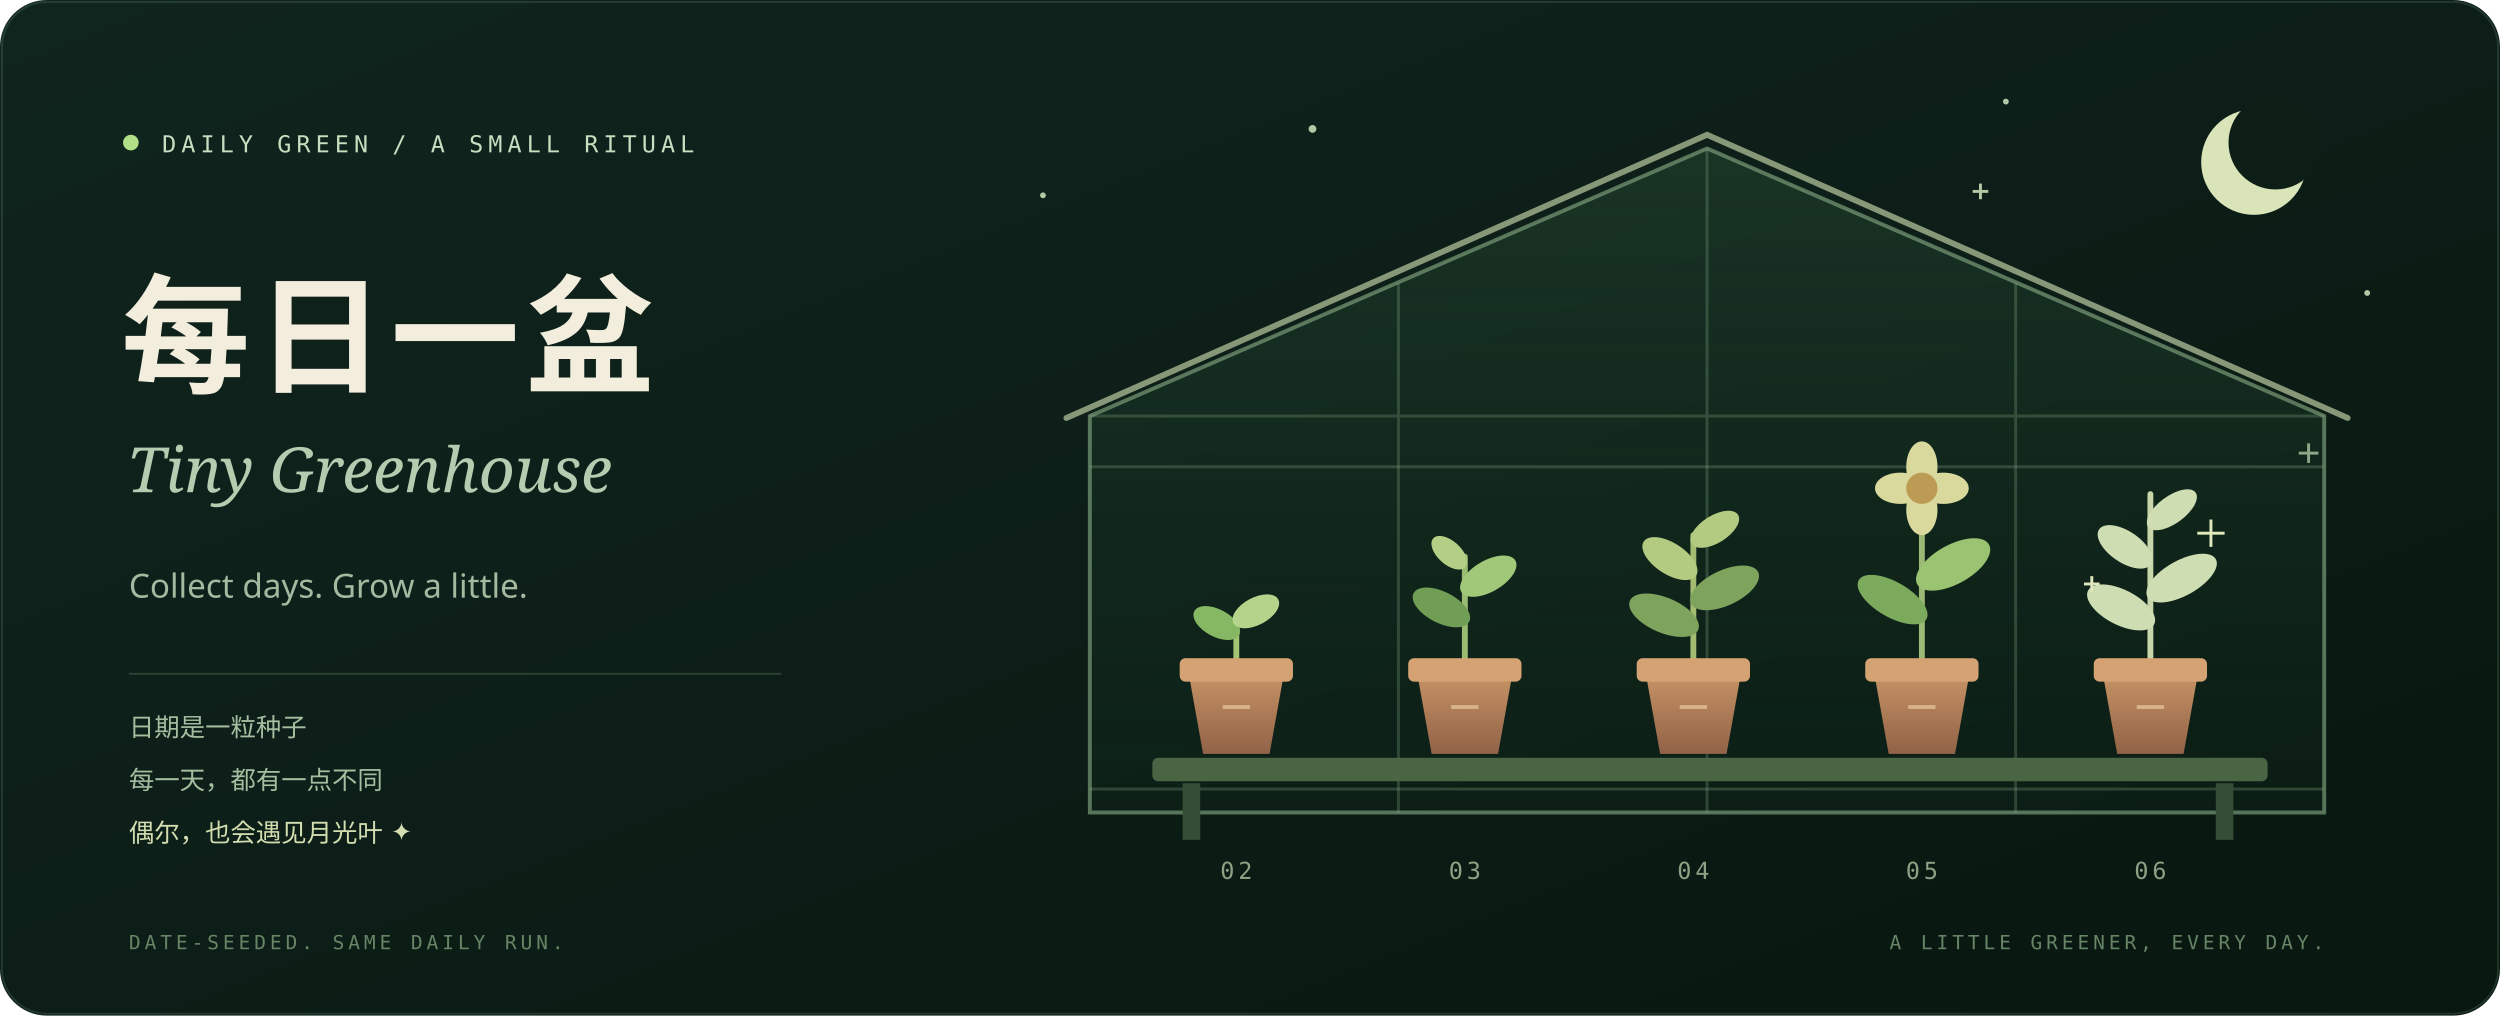
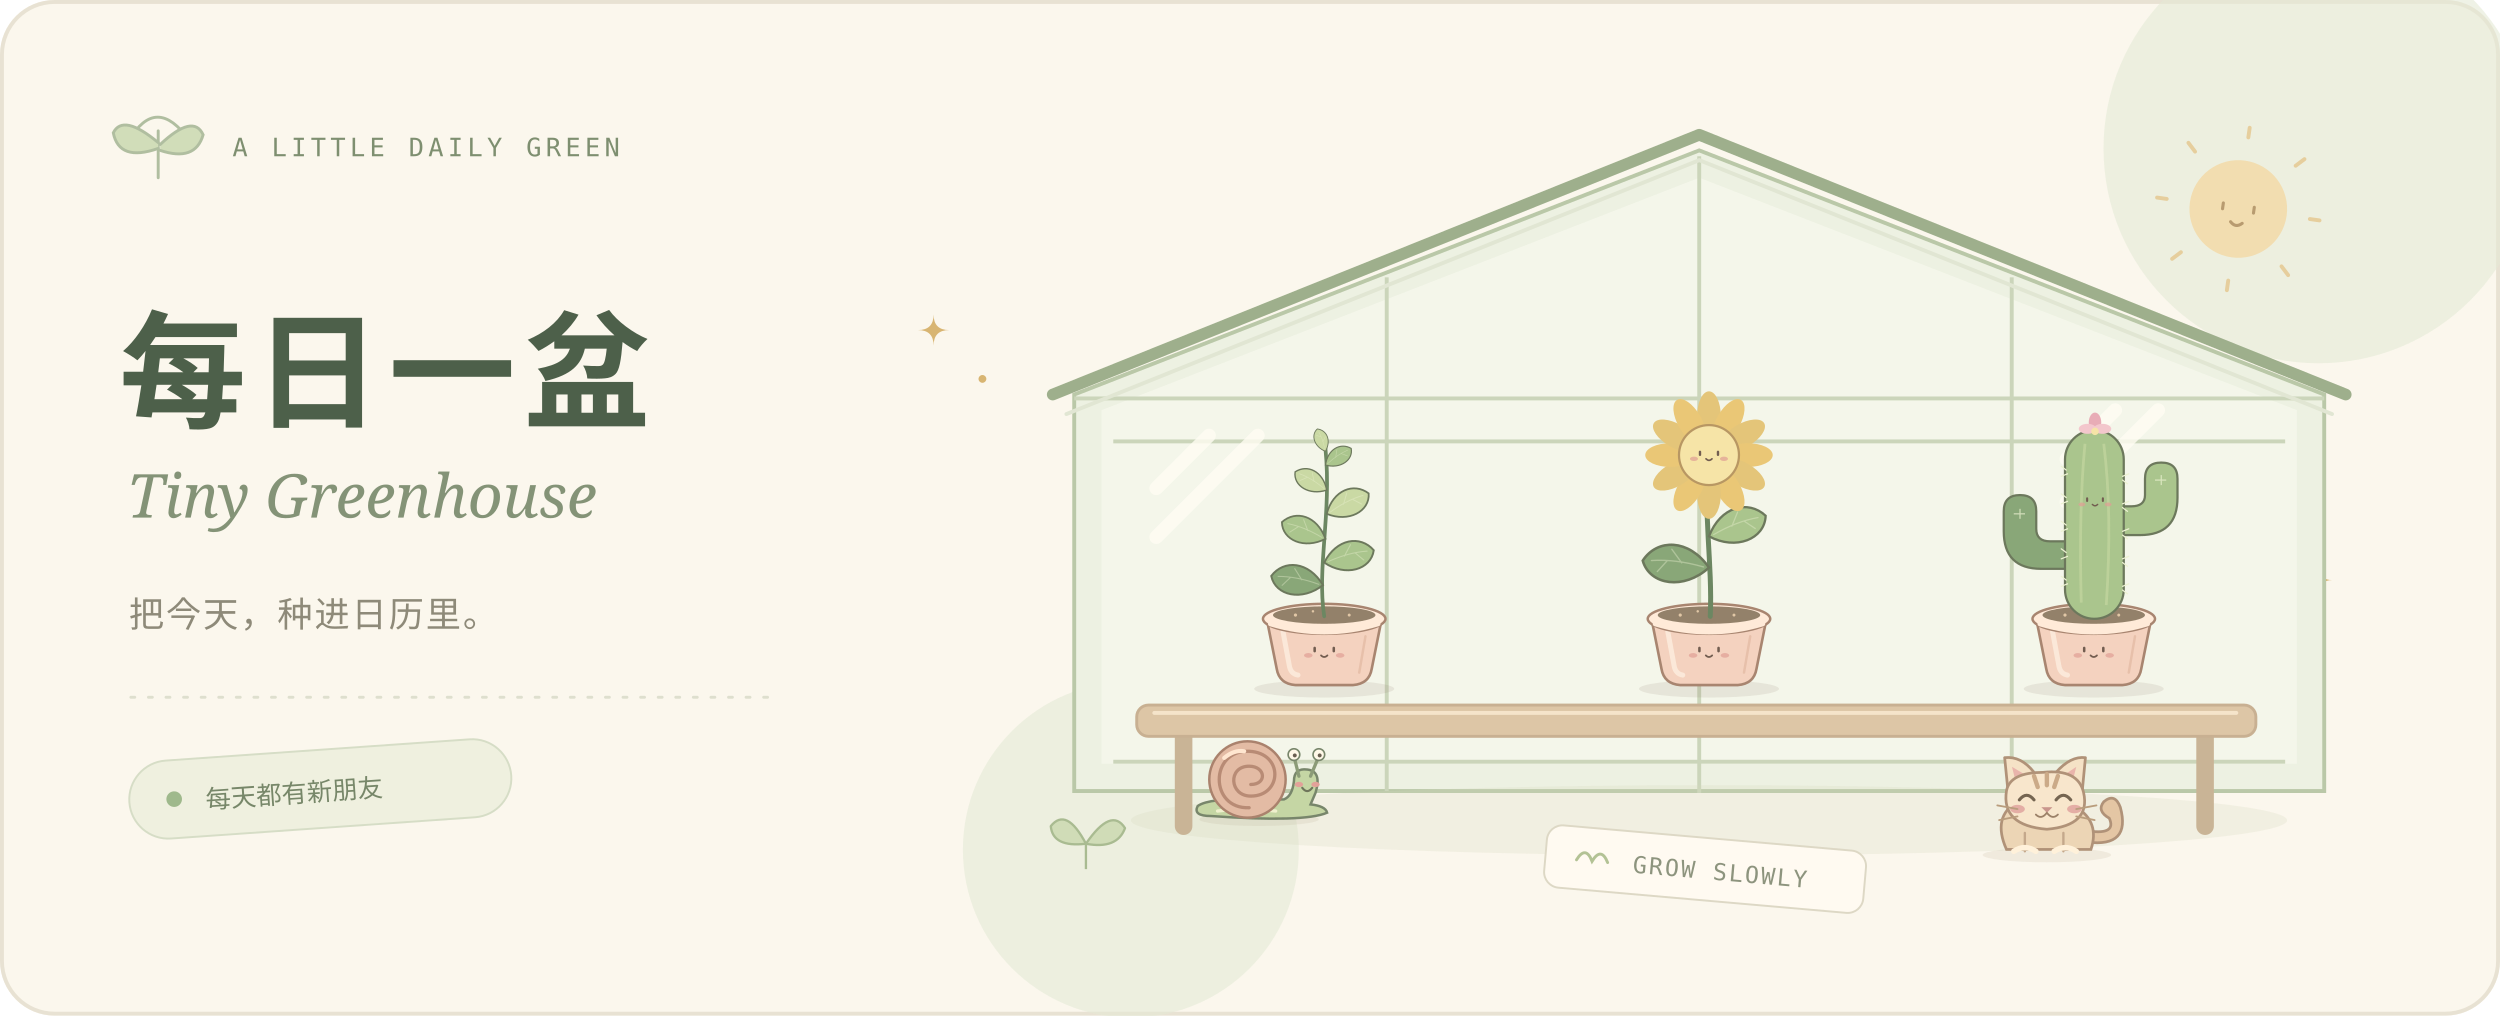
<svg xmlns="http://www.w3.org/2000/svg" width="1280" height="520" viewBox="0 0 1280 520" role="img" aria-labelledby="title description">
-   <defs>
-     <linearGradient id="night" x2="1" y2="1">
-       <stop stop-color="#10251e" />
-       <stop offset="1" stop-color="#081710" />
-     </linearGradient>
-     <linearGradient id="glass" x2="0" y2="1">
-       <stop stop-color="#30583b" stop-opacity=".36" />
-       <stop offset="1" stop-color="#173725" stop-opacity=".13" />
-     </linearGradient>
-     <linearGradient id="pot" x2="0" y2="1">
-       <stop stop-color="#c49164" />
-       <stop offset="1" stop-color="#916247" />
-     </linearGradient>
-   </defs>
-   <rect width="1280" height="520" rx="24" fill="url(#night)" />
-   <rect x="1" y="1" width="1278" height="518" rx="23" fill="none" stroke="#98c59c" stroke-opacity=".16" />
-   <g fill="#c7dec0" font-family="ui-monospace, SFMono-Regular, Menlo, monospace">
-     <circle cx="67" cy="73" r="4" fill="#b1df88" />
-     <text x="83" y="78" font-size="12" letter-spacing="2.6">DAILY GREEN / A SMALL RITUAL</text>
-   </g>
-   <text x="62" y="196" fill="#f2eddc" font-size="66" font-weight="600" font-family="PingFang SC, Microsoft YaHei, sans-serif" letter-spacing="3">每日一盆</text>
-   <text x="65" y="252" fill="#b5ccb0" font-size="32" font-family="Georgia, serif" font-style="italic">Tiny Greenhouse</text>
-   <text x="66" y="306" fill="#a4b9a0" font-size="17" font-family="ui-sans-serif, system-ui, sans-serif">Collect days. Grow a little.</text>
-   <path d="M66 345H400" stroke="#a7cba1" stroke-opacity=".2" />
-   <g font-family="PingFang SC, Microsoft YaHei, sans-serif" font-size="13" fill="#a6bda0">
-     <text x="66" y="377">日期是一粒种子</text>
-     <text x="66" y="404">每一天，都有一点不同</text>
-     <text x="66" y="431" fill="#d3ddb0">偶尔，也会遇见月光叶 ✦</text>
-   </g>
-   <g fill="#b3c8a5">
-     <circle cx="534" cy="100" r="1.5" />
-     <circle cx="672" cy="66" r="2" />
-     <circle cx="1027" cy="52" r="1.5" />
-     <circle cx="1212" cy="150" r="1.5" />
-     <path d="M1182 227v10m-5-5h10M1014 94v8m-4-4h8" stroke="#b3c8a5" stroke-width="1.5" />
-   </g>
-   <circle cx="1154" cy="83" r="27" fill="#d9e4b8" />
-   <circle cx="1165" cy="73" r="24" fill="#0c1e15" />
-   <path d="M558 213 874 76 1190 213V416H558Z" fill="url(#glass)" stroke="#82a580" stroke-opacity=".65" stroke-width="2" />
-   <g fill="none" stroke="#82a580" stroke-opacity=".3" stroke-width="1.5">
-     <path d="M874 76V416M558 213H1190M716 145V416M1032 145V416" />
-     <path d="M558 239H1190M558 404H1190" />
-   </g>
-   <path d="M546 214 874 69 1202 214" fill="none" stroke="#b0c09a" stroke-opacity=".75" stroke-width="3" stroke-linecap="round" />
-   <rect x="590" y="388" width="571" height="12" rx="3" fill="#4a6544" />
-   <path d="M610 401V430M1139 401V430" stroke="#354d34" stroke-width="9" />
-   <g transform="translate(633 0)">
-     <path d="M0 338V318" stroke="#a3c473" stroke-width="3" stroke-linecap="round" />
-     <ellipse cx="-10" cy="319" rx="13" ry="7" transform="rotate(28 -10 319)" fill="#86b864" />
-     <ellipse cx="10" cy="313" rx="13" ry="7" transform="rotate(-28 10 313)" fill="#b5d38b" />
-     <path d="M-24 347H24L17 386H-17Z" fill="url(#pot)" />
-     <rect x="-29" y="337" width="58" height="12" rx="3" fill="#d5a373" />
-     <path d="M-7 362H7" stroke="#f2d4aa" stroke-opacity=".6" stroke-width="2" />
-   </g>
-   <g transform="translate(750 0)">
-     <path d="M0 338V285" stroke="#9abc70" stroke-width="3" stroke-linecap="round" />
-     <ellipse cx="-12" cy="311" rx="16" ry="8" transform="rotate(27 -12 311)" fill="#709e55" />
-     <ellipse cx="12" cy="295" rx="16" ry="8" transform="rotate(-30 12 295)" fill="#a1c779" />
-     <ellipse cx="-8" cy="283" rx="11" ry="6" transform="rotate(42 -8 283)" fill="#b3cf85" />
-     <path d="M-24 347H24L17 386H-17Z" fill="url(#pot)" />
-     <rect x="-29" y="337" width="58" height="12" rx="3" fill="#d5a373" />
-     <path d="M-7 362H7" stroke="#f2d4aa" stroke-opacity=".6" stroke-width="2" />
-   </g>
-   <g transform="translate(867 0)">
-     <path d="M0 338V274" stroke="#a4bc72" stroke-width="3" stroke-linecap="round" />
-     <g fill="#7da35c">
-       <ellipse cx="-15" cy="315" rx="19" ry="9" transform="rotate(23 -15 315)" />
-       <ellipse cx="16" cy="301" rx="19" ry="9" transform="rotate(-25 16 301)" />
-     </g>
-     <g fill="#b2cb81">
-       <ellipse cx="-12" cy="286" rx="16" ry="8" transform="rotate(33 -12 286)" />
-       <ellipse cx="11" cy="271" rx="14" ry="7" transform="rotate(-32 11 271)" />
-     </g>
-     <path d="M-24 347H24L17 386H-17Z" fill="url(#pot)" />
-     <rect x="-29" y="337" width="58" height="12" rx="3" fill="#d5a373" />
-     <path d="M-7 362H7" stroke="#f2d4aa" stroke-opacity=".6" stroke-width="2" />
-   </g>
-   <g transform="translate(984 0)">
-     <path d="M0 338V250" stroke="#9db976" stroke-width="3" stroke-linecap="round" />
-     <ellipse cx="-15" cy="307" rx="20" ry="9" transform="rotate(30 -15 307)" fill="#7caa5d" />
-     <ellipse cx="16" cy="289" rx="21" ry="10" transform="rotate(-29 16 289)" fill="#9ac372" />
-     <g fill="#d9d89d">
-       <ellipse cy="239" rx="8" ry="13" />
-       <ellipse cy="261" rx="8" ry="13" />
-       <ellipse cx="-11" cy="250" rx="13" ry="8" />
-       <ellipse cx="11" cy="250" rx="13" ry="8" />
-     </g>
-     <circle cy="250" r="8" fill="#bc9c54" />
-     <path d="M-24 347H24L17 386H-17Z" fill="url(#pot)" />
-     <rect x="-29" y="337" width="58" height="12" rx="3" fill="#d5a373" />
-     <path d="M-7 362H7" stroke="#f2d4aa" stroke-opacity=".6" stroke-width="2" />
-   </g>
-   <g transform="translate(1101 0)">
-     <path d="M0 338V253" stroke="#c7d6ab" stroke-width="3" stroke-linecap="round" />
-     <g fill="#ceddb2">
-       <ellipse cx="-15" cy="311" rx="19" ry="9" transform="rotate(27 -15 311)" />
-       <ellipse cx="16" cy="296" rx="20" ry="9" transform="rotate(-29 16 296)" />
-       <ellipse cx="-13" cy="280" rx="16" ry="8" transform="rotate(34 -13 280)" />
-       <ellipse cx="11" cy="261" rx="15" ry="7" transform="rotate(-36 11 261)" />
-     </g>
-     <path d="M31 266v14m-7-7h14M-30 295v8m-4-4h8" stroke="#e1e7bc" stroke-width="1.5" />
-     <path d="M-24 347H24L17 386H-17Z" fill="url(#pot)" />
-     <rect x="-29" y="337" width="58" height="12" rx="3" fill="#d5a373" />
-     <path d="M-7 362H7" stroke="#f2d4aa" stroke-opacity=".6" stroke-width="2" />
-   </g>
-   <g font-family="ui-monospace, SFMono-Regular, Menlo, monospace" font-size="12" text-anchor="middle" fill="#8da184" letter-spacing="2">
-     <text x="633" y="450">02</text>
-     <text x="750" y="450">03</text>
-     <text x="867" y="450">04</text>
-     <text x="984" y="450">05</text>
-     <text x="1101" y="450">06</text>
-   </g>
-   <text x="66" y="486" fill="#678566" font-size="10" font-family="ui-monospace, SFMono-Regular, Menlo, monospace" letter-spacing="2">DATE-SEEDED. SAME DAILY RUN.</text>
-   <text x="1190" y="486" fill="#678566" font-size="10" text-anchor="end" font-family="ui-monospace, SFMono-Regular, Menlo, monospace" letter-spacing="2">A LITTLE GREENER, EVERY DAY.</text>
+   <rect width="1280" height="520" rx="28" fill="#fbf7ed" />
+   <rect x="1" y="1" width="1278" height="518" rx="27" fill="none" stroke="#e8e2d3" stroke-width="2" />
+   <g fill="#e4ead6" opacity=".6">
+     <circle cx="1187" cy="76" r="110" />
+     <circle cx="579" cy="435" r="86" />
+   </g>
+   <g fill="none" stroke="#b0bea0" stroke-width="1.5" stroke-linecap="round">
+     <path d="M66 72q14-24 31 0m-16-5v24" />
+     <path d="M81 73q-18-15-23-5q3 15 23 8m1-2q17-16 22-5q-4 14-22 8" fill="#d1ddb9" />
+   </g>
+   <text x="119" y="80" fill="#7e8f70" font-size="13" font-family="ui-monospace, SFMono-Regular, Menlo, monospace" letter-spacing="2.2">A LITTLE DAILY GREEN</text>
+   <text x="61" y="214" fill="#4d604a" font-size="65" font-weight="600" font-family="PingFang SC, Microsoft YaHei, sans-serif" letter-spacing="4">每日一盆</text>
+   <text x="65" y="265" fill="#849377" font-size="31" font-family="Georgia, serif" font-style="italic">Tiny Greenhouse</text>
+   <text x="66" y="321" fill="#8e8a79" font-size="18" font-family="PingFang SC, Microsoft YaHei, sans-serif" letter-spacing="1">把今天，种进日历里。</text>
+   <path d="M67 357H396" stroke="#dedfce" stroke-width="1.5" stroke-dasharray="2 7" stroke-linecap="round" />
+   <g transform="rotate(-4 163 404)">
+     <rect x="66" y="384" width="196" height="40" rx="20" fill="#eff0df" stroke="#d6ddc6" />
+     <circle cx="89" cy="404" r="4" fill="#9fb98c" />
+     <text x="105" y="410" fill="#778769" font-size="13" font-family="PingFang SC, Microsoft YaHei, sans-serif">每天都有新朋友</text>
+   </g>
+   <g fill="#d8b572">
+     <path d="M478 161q0 8 8 8q-8 0-8 8q0-8-8-8q8 0 8-8Z" />
+     <path d="M1188 291q0 6 6 6q-6 0-6 6q0-6-6-6q6 0 6-6Z" />
+     <circle cx="503" cy="194" r="2" />
+   </g>
+   <g transform="rotate(8 1146 107)">
+     <circle cx="1146" cy="107" r="25" fill="#f2ddb0" />
+     <g stroke="#e6ce9d" stroke-width="2" stroke-linecap="round">
+       <path d="M1146 70v-5m0 84v-5m-37-37h-5m84 0h-5m-63-26-4-4m60 60-4-4m0-52 4-4m-60 60 4-4" />
+     </g>
+     <path d="M1138 105v3m16-3v3m-11 6q3 3 6 0" stroke="#b89b70" stroke-width="1.6" fill="none" stroke-linecap="round" />
+   </g>
+   <path d="M550 202 870 77 1190 202V405H550Z" fill="#edf1e2" stroke="#bac8a8" stroke-width="2" />
+   <path d="M564 210 870 91 1176 210V391H564Z" fill="#f9faf0" opacity=".6" />
+   <g stroke="#cbd5ba" stroke-width="2" fill="none">
+     <path d="M870 80v326M710 142v263m320-263v263M550 204h640" />
+     <path d="M570 226h600M570 390h600" />
+   </g>
+   <path d="M539 202 870 69 1201 202" fill="none" stroke="#9eaf8c" stroke-width="6" stroke-linecap="round" stroke-linejoin="round" />
+   <path d="M546 212 870 82 1194 212" fill="none" stroke="#e1e6d3" stroke-width="2" stroke-linecap="round" />
+   <g fill="none" stroke="#fffdf3" stroke-width="7" stroke-linecap="round" opacity=".8">
+     <path d="m592 250 27-27m-27 52 52-52m414 12 25-25m-25 47 47-47" />
+   </g>
+   <ellipse cx="875" cy="420" rx="296" ry="18" fill="#d4d7bc" opacity=".25" />
+   <path d="M606 377v46m523-46v46" stroke="#c9b496" stroke-width="9" stroke-linecap="round" />
+   <rect x="582" y="361" width="573" height="16" rx="6" fill="#ddc6a6" stroke="#c8b092" stroke-width="1.5" />
+   <path d="M591 365h554" stroke="#f5e4ca" stroke-width="2" stroke-linecap="round" />
+   <g transform="translate(582 169) scale(.64)">
+     <g class="plant-pot">
+       <ellipse cx="150" cy="287" rx="56" ry="7" fill="#897463" opacity=".13" />
+       <path d="M104 231H196L188 271Q186 283 173 284H127Q114 283 112 271Z" fill="#f4d2bf" stroke="#a88570" stroke-width="2.1" stroke-linejoin="round" />
+       <path d="M117 241 122 268Q123 275 129 276" fill="none" stroke="#fff5e6" stroke-width="4" stroke-linecap="round" opacity=".65" />
+       <path d="M183 245 178 274" stroke="#d8aa91" stroke-width="2" stroke-linecap="round" opacity=".45" />
+       <ellipse cx="150" cy="231" rx="49" ry="12" fill="#ffead8" stroke="#a88570" stroke-width="2" />
+       <ellipse cx="150" cy="228" rx="41" ry="7" fill="#93816a" />
+       <g fill="#e1c7a6">
+         <circle cx="127" cy="228" r="1.3" />
+         <circle cx="170" cy="228" r="1.2" />
+         <circle cx="141" cy="225" r="1" />
+       </g>
+       <g transform="translate(150 256) scale(0.85)" fill="none" stroke="#725d50" stroke-width="2.4" stroke-linecap="round">
+         <path d="M-9-2v3m18-3v3" />
+         <path d="M-3 5q3 3 6 0" stroke-width="1.7" />
+         <g fill="#df9e94" stroke="none" opacity=".7">
+           <ellipse cx="-15" cy="5" rx="4" ry="2.2" />
+           <ellipse cx="15" cy="5" rx="4" ry="2.2" />
+         </g>
+       </g>
+       <path d="M107 235Q150 248 193 235" fill="none" stroke="#ffead8" stroke-width="4" stroke-linecap="round" />
+     </g>
+     <g class="plant-sway" style="transform-origin:150px 228px">
+       <g transform="translate(150 228) scale(1.000) translate(-150 -228)">
+         <path d="M150 229C144 190 156 147 151 95" fill="none" stroke="#6c8762" stroke-width="3" stroke-linecap="round" stroke-linejoin="round" />
+         <g transform="translate(149 204) rotate(-8) scale(1.08 1.08)">
+           <path d="M0 0C-8-19-26-23-37-12C-36 3-17 10 0 0Z" fill="#89a778" stroke="#6c785c" stroke-width="1.5" />
+           <path d="M-3-1Q-18-9-32-11M-15-6L-19-15M-23-9L-30-4" fill="none" stroke="#edf2d2" stroke-opacity=".38" stroke-width=".8" stroke-linecap="round" />
+         </g>
+         <g transform="translate(150 186) rotate(4) scale(-1.05 1.05)">
+           <path d="M0 0C-8-19-26-23-37-12C-36 3-17 10 0 0Z" fill="#aac58d" stroke="#6c785c" stroke-width="1.5" />
+           <path d="M-3-1Q-18-9-32-11M-15-6L-19-15M-23-9L-30-4" fill="none" stroke="#edf2d2" stroke-opacity=".38" stroke-width=".8" stroke-linecap="round" />
+         </g>
+         <g transform="translate(151 167) rotate(3) scale(0.96 0.96)">
+           <path d="M0 0C-8-19-26-23-37-12C-36 3-17 10 0 0Z" fill="#aac58d" stroke="#6c785c" stroke-width="1.5" />
+           <path d="M-3-1Q-18-9-32-11M-15-6L-19-15M-23-9L-30-4" fill="none" stroke="#edf2d2" stroke-opacity=".38" stroke-width=".8" stroke-linecap="round" />
+         </g>
+         <g transform="translate(152 147) rotate(-8) scale(-0.96 0.96)">
+           <path d="M0 0C-8-19-26-23-37-12C-36 3-17 10 0 0Z" fill="#cad9a4" stroke="#6c785c" stroke-width="1.5" />
+           <path d="M-3-1Q-18-9-32-11M-15-6L-19-15M-23-9L-30-4" fill="none" stroke="#edf2d2" stroke-opacity=".38" stroke-width=".8" stroke-linecap="round" />
+         </g>
+         <g transform="translate(152 128) rotate(12) scale(0.75 0.75)">
+           <path d="M0 0C-8-19-26-23-37-12C-36 3-17 10 0 0Z" fill="#cad9a4" stroke="#6c785c" stroke-width="1.5" />
+           <path d="M-3-1Q-18-9-32-11M-15-6L-19-15M-23-9L-30-4" fill="none" stroke="#edf2d2" stroke-opacity=".38" stroke-width=".8" stroke-linecap="round" />
+         </g>
+         <g transform="translate(151 108) rotate(-15) scale(-0.63 0.63)">
+           <path d="M0 0C-8-19-26-23-37-12C-36 3-17 10 0 0Z" fill="#aac58d" stroke="#6c785c" stroke-width="1.5" />
+           <path d="M-3-1Q-18-9-32-11M-15-6L-19-15M-23-9L-30-4" fill="none" stroke="#edf2d2" stroke-opacity=".38" stroke-width=".8" stroke-linecap="round" />
+         </g>
+         <g transform="translate(151 97) rotate(52) scale(0.49 0.49)">
+           <path d="M0 0C-8-19-26-23-37-12C-36 3-17 10 0 0Z" fill="#cad9a4" stroke="#6c785c" stroke-width="1.5" />
+           <path d="M-3-1Q-18-9-32-11M-15-6L-19-15M-23-9L-30-4" fill="none" stroke="#edf2d2" stroke-opacity=".38" stroke-width=".8" stroke-linecap="round" />
+         </g>
+       </g>
+     </g>
+   </g>
+   <g transform="translate(779 169) scale(.64)">
+     <g class="plant-pot">
+       <ellipse cx="150" cy="287" rx="56" ry="7" fill="#897463" opacity=".13" />
+       <path d="M104 231H196L188 271Q186 283 173 284H127Q114 283 112 271Z" fill="#f4d2bf" stroke="#a88570" stroke-width="2.1" stroke-linejoin="round" />
+       <path d="M117 241 122 268Q123 275 129 276" fill="none" stroke="#fff5e6" stroke-width="4" stroke-linecap="round" opacity=".65" />
+       <path d="M183 245 178 274" stroke="#d8aa91" stroke-width="2" stroke-linecap="round" opacity=".45" />
+       <ellipse cx="150" cy="231" rx="49" ry="12" fill="#ffead8" stroke="#a88570" stroke-width="2" />
+       <ellipse cx="150" cy="228" rx="41" ry="7" fill="#93816a" />
+       <g fill="#e1c7a6">
+         <circle cx="127" cy="228" r="1.3" />
+         <circle cx="170" cy="228" r="1.2" />
+         <circle cx="141" cy="225" r="1" />
+       </g>
+       <g transform="translate(150 256) scale(0.85)" fill="none" stroke="#725d50" stroke-width="2.4" stroke-linecap="round">
+         <path d="M-9-2v3m18-3v3" />
+         <path d="M-3 5q3 3 6 0" stroke-width="1.7" />
+         <g fill="#df9e94" stroke="none" opacity=".7">
+           <ellipse cx="-15" cy="5" rx="4" ry="2.2" />
+           <ellipse cx="15" cy="5" rx="4" ry="2.2" />
+         </g>
+       </g>
+       <path d="M107 235Q150 248 193 235" fill="none" stroke="#ffead8" stroke-width="4" stroke-linecap="round" />
+     </g>
+     <g class="plant-sway" style="transform-origin:150px 228px">
+       <g transform="translate(150 228) scale(1.000) translate(-150 -228)">
+         <path d="M151 229C153 188 145 145 150 102" fill="none" stroke="#6c8762" stroke-width="4" stroke-linecap="round" stroke-linejoin="round" />
+         <g transform="translate(150 190) rotate(-12) scale(1.37 1.37)">
+           <path d="M0 0C-8-19-26-23-37-12C-36 3-17 10 0 0Z" fill="#89a778" stroke="#6c785c" stroke-width="1.5" />
+           <path d="M-3-1Q-18-9-32-11M-15-6L-19-15M-23-9L-30-4" fill="none" stroke="#edf2d2" stroke-opacity=".38" stroke-width=".8" stroke-linecap="round" />
+         </g>
+         <g transform="translate(150 165) rotate(-2) scale(-1.24 1.24)">
+           <path d="M0 0C-8-19-26-23-37-12C-36 3-17 10 0 0Z" fill="#aac58d" stroke="#6c785c" stroke-width="1.5" />
+           <path d="M-3-1Q-18-9-32-11M-15-6L-19-15M-23-9L-30-4" fill="none" stroke="#edf2d2" stroke-opacity=".38" stroke-width=".8" stroke-linecap="round" />
+         </g>
+         <ellipse cx="150" cy="69" rx="9.5" ry="20" fill="#e4c579" transform="rotate(0 150 100)" />
+         <ellipse cx="150" cy="69" rx="9.5" ry="20" fill="#eac776" transform="rotate(30 150 100)" />
+         <ellipse cx="150" cy="69" rx="9.5" ry="20" fill="#e4c579" transform="rotate(60 150 100)" />
+         <ellipse cx="150" cy="69" rx="9.5" ry="20" fill="#eac776" transform="rotate(90 150 100)" />
+         <ellipse cx="150" cy="69" rx="9.5" ry="20" fill="#e4c579" transform="rotate(120 150 100)" />
+         <ellipse cx="150" cy="69" rx="9.5" ry="20" fill="#eac776" transform="rotate(150 150 100)" />
+         <ellipse cx="150" cy="69" rx="9.5" ry="20" fill="#e4c579" transform="rotate(180 150 100)" />
+         <ellipse cx="150" cy="69" rx="9.5" ry="20" fill="#eac776" transform="rotate(210 150 100)" />
+         <ellipse cx="150" cy="69" rx="9.5" ry="20" fill="#e4c579" transform="rotate(240 150 100)" />
+         <ellipse cx="150" cy="69" rx="9.5" ry="20" fill="#eac776" transform="rotate(270 150 100)" />
+         <ellipse cx="150" cy="69" rx="9.5" ry="20" fill="#e4c579" transform="rotate(300 150 100)" />
+         <ellipse cx="150" cy="69" rx="9.5" ry="20" fill="#eac776" transform="rotate(330 150 100)" />
+         <circle cx="150" cy="100" r="24" fill="#f6e4a7" stroke="#b89763" stroke-width="1.8" />
+         <g transform="translate(150 99) scale(0.8)" fill="none" stroke="#725d50" stroke-width="2.4" stroke-linecap="round">
+           <path d="M-9-2v3m18-3v3" />
+           <path d="M-3 5q3 3 6 0" stroke-width="1.7" />
+           <g fill="#df9e94" stroke="none" opacity=".7">
+             <ellipse cx="-15" cy="5" rx="4" ry="2.2" />
+             <ellipse cx="15" cy="5" rx="4" ry="2.2" />
+           </g>
+         </g>
+       </g>
+     </g>
+   </g>
+   <g transform="translate(976 169) scale(.64)">
+     <g class="plant-pot">
+       <ellipse cx="150" cy="287" rx="56" ry="7" fill="#897463" opacity=".13" />
+       <path d="M104 231H196L188 271Q186 283 173 284H127Q114 283 112 271Z" fill="#f4d2bf" stroke="#a88570" stroke-width="2.1" stroke-linejoin="round" />
+       <path d="M117 241 122 268Q123 275 129 276" fill="none" stroke="#fff5e6" stroke-width="4" stroke-linecap="round" opacity=".65" />
+       <path d="M183 245 178 274" stroke="#d8aa91" stroke-width="2" stroke-linecap="round" opacity=".45" />
+       <ellipse cx="150" cy="231" rx="49" ry="12" fill="#ffead8" stroke="#a88570" stroke-width="2" />
+       <ellipse cx="150" cy="228" rx="41" ry="7" fill="#93816a" />
+       <g fill="#e1c7a6">
+         <circle cx="127" cy="228" r="1.3" />
+         <circle cx="170" cy="228" r="1.2" />
+         <circle cx="141" cy="225" r="1" />
+       </g>
+       <g transform="translate(150 256) scale(0.85)" fill="none" stroke="#725d50" stroke-width="2.4" stroke-linecap="round">
+         <path d="M-9-2v3m18-3v3" />
+         <path d="M-3 5q3 3 6 0" stroke-width="1.7" />
+         <g fill="#df9e94" stroke="none" opacity=".7">
+           <ellipse cx="-15" cy="5" rx="4" ry="2.2" />
+           <ellipse cx="15" cy="5" rx="4" ry="2.2" />
+         </g>
+       </g>
+       <path d="M107 235Q150 248 193 235" fill="none" stroke="#ffead8" stroke-width="4" stroke-linecap="round" />
+     </g>
+     <g class="plant-sway" style="transform-origin:150px 228px">
+       <g transform="translate(150 228) scale(1.000) translate(-150 -228)">
+         <path d="M134 191H108Q78 191 78 161V145Q78 132 91 132Q104 132 104 145V159Q104 169 115 169H134Z" fill="#89a778" stroke="#6c785c" stroke-width="1.8" />
+         <path d="M170 164H187Q217 164 217 134V119Q217 106 204 106Q191 106 191 119V132Q191 141 180 141H170Z" fill="#aac58d" stroke="#6c785c" stroke-width="1.8" />
+         <rect x="127" y="80" width="47" height="151" rx="23.5" fill="#aac58d" stroke="#6c785c" stroke-width="1.8" />
+         <path d="M143 91Q138 142 140 218M158 91Q165 146 160 220" fill="none" stroke="#cad9a4" stroke-width="2.2" stroke-opacity=".57" />
+         <path d="M128 112l-4-3m5 6-5 2M173 117l5-2m-5 5 4 3" fill="none" stroke="#edf2d2" stroke-width="1" stroke-linecap="round" />
+         <path d="M128 134l-4-3m5 6-5 2M173 139l5-2m-5 5 4 3" fill="none" stroke="#edf2d2" stroke-width="1" stroke-linecap="round" />
+         <path d="M128 156l-4-3m5 6-5 2M173 161l5-2m-5 5 4 3" fill="none" stroke="#edf2d2" stroke-width="1" stroke-linecap="round" />
+         <path d="M128 178l-4-3m5 6-5 2M173 183l5-2m-5 5 4 3" fill="none" stroke="#edf2d2" stroke-width="1" stroke-linecap="round" />
+         <path d="M128 200l-4-3m5 6-5 2M173 205l5-2m-5 5 4 3" fill="none" stroke="#edf2d2" stroke-width="1" stroke-linecap="round" />
+         <path d="M86 147h9m-4-4v8M199 120h9m-4-4v8" stroke="#edf2d2" stroke-width="1" stroke-opacity=".7" />
+         <g transform="translate(151 136) scale(0.7)" fill="none" stroke="#725d50" stroke-width="2.4" stroke-linecap="round">
+           <path d="M-9-2v3m18-3v3" />
+           <path d="M-3 5q3 3 6 0" stroke-width="1.7" />
+           <g fill="#df9e94" stroke="none" opacity=".7">
+             <ellipse cx="-15" cy="5" rx="4" ry="2.2" />
+             <ellipse cx="15" cy="5" rx="4" ry="2.2" />
+           </g>
+         </g>
+         <g transform="translate(151 81)">
+           <ellipse cy="-7" rx="5" ry="8" fill="#e8acb6" />
+           <ellipse cx="-6" cy="-2" rx="7" ry="4" fill="#f3c7cc" />
+           <ellipse cx="6" cy="-2" rx="7" ry="4" fill="#f3c7cc" />
+           <circle r="3" fill="#f6e4a7" />
+         </g>
+       </g>
+     </g>
+   </g>
+   <g transform="translate(603 360) scale(.85)">
+     <ellipse cx="49" cy="70" rx="36" ry="4" fill="#a9987b" opacity=".14" />
+     <path d="M12 62Q19 57 47 58H64Q69 56 70 47Q70 39 78 40Q87 41 83 54L80 61Q89 62 90 66Q76 72 20 68Q9 68 12 62Z" fill="#c5d6a4" stroke="#78866b" stroke-width="1.5" />
+     <path d="M24 65Q40 63 59 65" fill="none" stroke="#eff0cd" stroke-width="2" stroke-linecap="round" />
+     <circle cx="42" cy="46" r="23" fill="#e3bba4" stroke="#aa826d" stroke-width="1.5" />
+     <path d="M43 63C19 64 19 28 43 29C64 30 63 56 44 56C31 56 30 38 43 38C53 38 54 49 44 49" fill="none" stroke="#b88b75" stroke-width="2" stroke-linecap="round" />
+     <path d="M28 33q6-5 12-4" fill="none" stroke="#ffe6d0" stroke-width="2.5" stroke-linecap="round" />
+     <path d="M73 44 70 32M80 44l5-12" fill="none" stroke="#8b9b77" stroke-width="2" stroke-linecap="round" />
+     <g fill="#fff8e8" stroke="#78866b" stroke-width="1">
+       <circle cx="70" cy="31" r="3.5" />
+       <circle cx="85" cy="31" r="3.5" />
+     </g>
+     <g fill="#695e50">
+       <circle cx="70.5" cy="31.5" r="1.2" />
+       <circle cx="85.5" cy="31.5" r="1.2" />
+     </g>
+     <path d="M75 51q3 4 6 0" fill="none" stroke="#6f755b" stroke-width="1.3" stroke-linecap="round" />
+     <ellipse cx="73" cy="49" rx="2.5" ry="1.6" fill="#e2a199" />
+     <ellipse cx="83" cy="49" rx="2.5" ry="1.6" fill="#e2a199" />
+   </g>
+   <g transform="translate(1001 371) scale(.94)">
+     <ellipse cx="50" cy="71" rx="35" ry="4" fill="#a9987b" opacity=".14" />
+     <path d="M72 64Q96 67 90 45Q87 37 81 42Q77 47 84 51Q88 60 73 58" fill="#e4c6a4" stroke="#b09278" stroke-width="1.5" />
+     <path d="M28 68Q20 50 34 42Q50 34 66 45Q79 53 74 68Z" fill="#ecd5b5" stroke="#b09278" stroke-width="1.5" />
+     <path d="M29 38 27 18Q36 17 43 26M55 26Q63 17 71 18L69 39" fill="#f5e2c6" stroke="#b09278" stroke-width="1.5" stroke-linejoin="round" />
+     <path d="m31 23 3 12 7-6m25-6-3 12-6-6" fill="#e9b4ab" />
+     <path d="M28 36Q30 26 48 26Q67 24 70 37Q74 55 50 57Q25 55 28 36Z" fill="#f8e6cc" stroke="#b09278" stroke-width="1.5" />
+     <path d="m43 28 2 6m5-7v6m6-5-2 6" stroke="#cbaa88" stroke-width="2.4" stroke-linecap="round" />
+     <path d="M35 41q4-5 8 0M55 41q4-5 8 0" fill="none" stroke="#756551" stroke-width="1.7" stroke-linecap="round" />
+     <g fill="#e4aea5">
+       <ellipse cx="34" cy="46" rx="4" ry="2.3" />
+       <ellipse cx="65" cy="46" rx="4" ry="2.3" />
+     </g>
+     <path d="m47 45 3 3 3-3Z" fill="#c9968d" />
+     <path d="M50 48q-3 4-6 1m6-1q3 4 6 1" fill="none" stroke="#9c8168" stroke-width="1" stroke-linecap="round" />
+     <path d="m34 46-11-2m11 6-10 2m42-6 11-2m-11 6 10 2" stroke="#b99d7d" stroke-width="1" stroke-linecap="round" />
+     <path d="M38 59v10m21-10v10" stroke="#c4a88b" stroke-width="1.3" stroke-linecap="round" />
+     <path d="M32 69q6-4 12 0m10 0q6-4 12 0" fill="none" stroke="#fff1da" stroke-width="3" stroke-linecap="round" />
+   </g>
+   <g transform="rotate(5 873 445)">
+     <rect x="791" y="429" width="164" height="32" rx="8" fill="#fffaf1" stroke="#ddd8c5" />
+     <path d="M807 446q4-8 8 0q4-8 8 0" fill="none" stroke="#b3c295" stroke-width="1.5" stroke-linecap="round" />
+     <text x="836" y="450" fill="#8d947e" font-size="12" font-family="ui-monospace, SFMono-Regular, Menlo, monospace" letter-spacing="1">GROW SLOWLY</text>
+   </g>
+   <path d="M556 432q-10-19-18-9q1 11 18 9m0 0q13-19 20-8q-4 11-20 8m0-1v14" fill="#d0dcb7" stroke="#a9bb91" stroke-width="1.2" stroke-linejoin="round" />
</svg>
